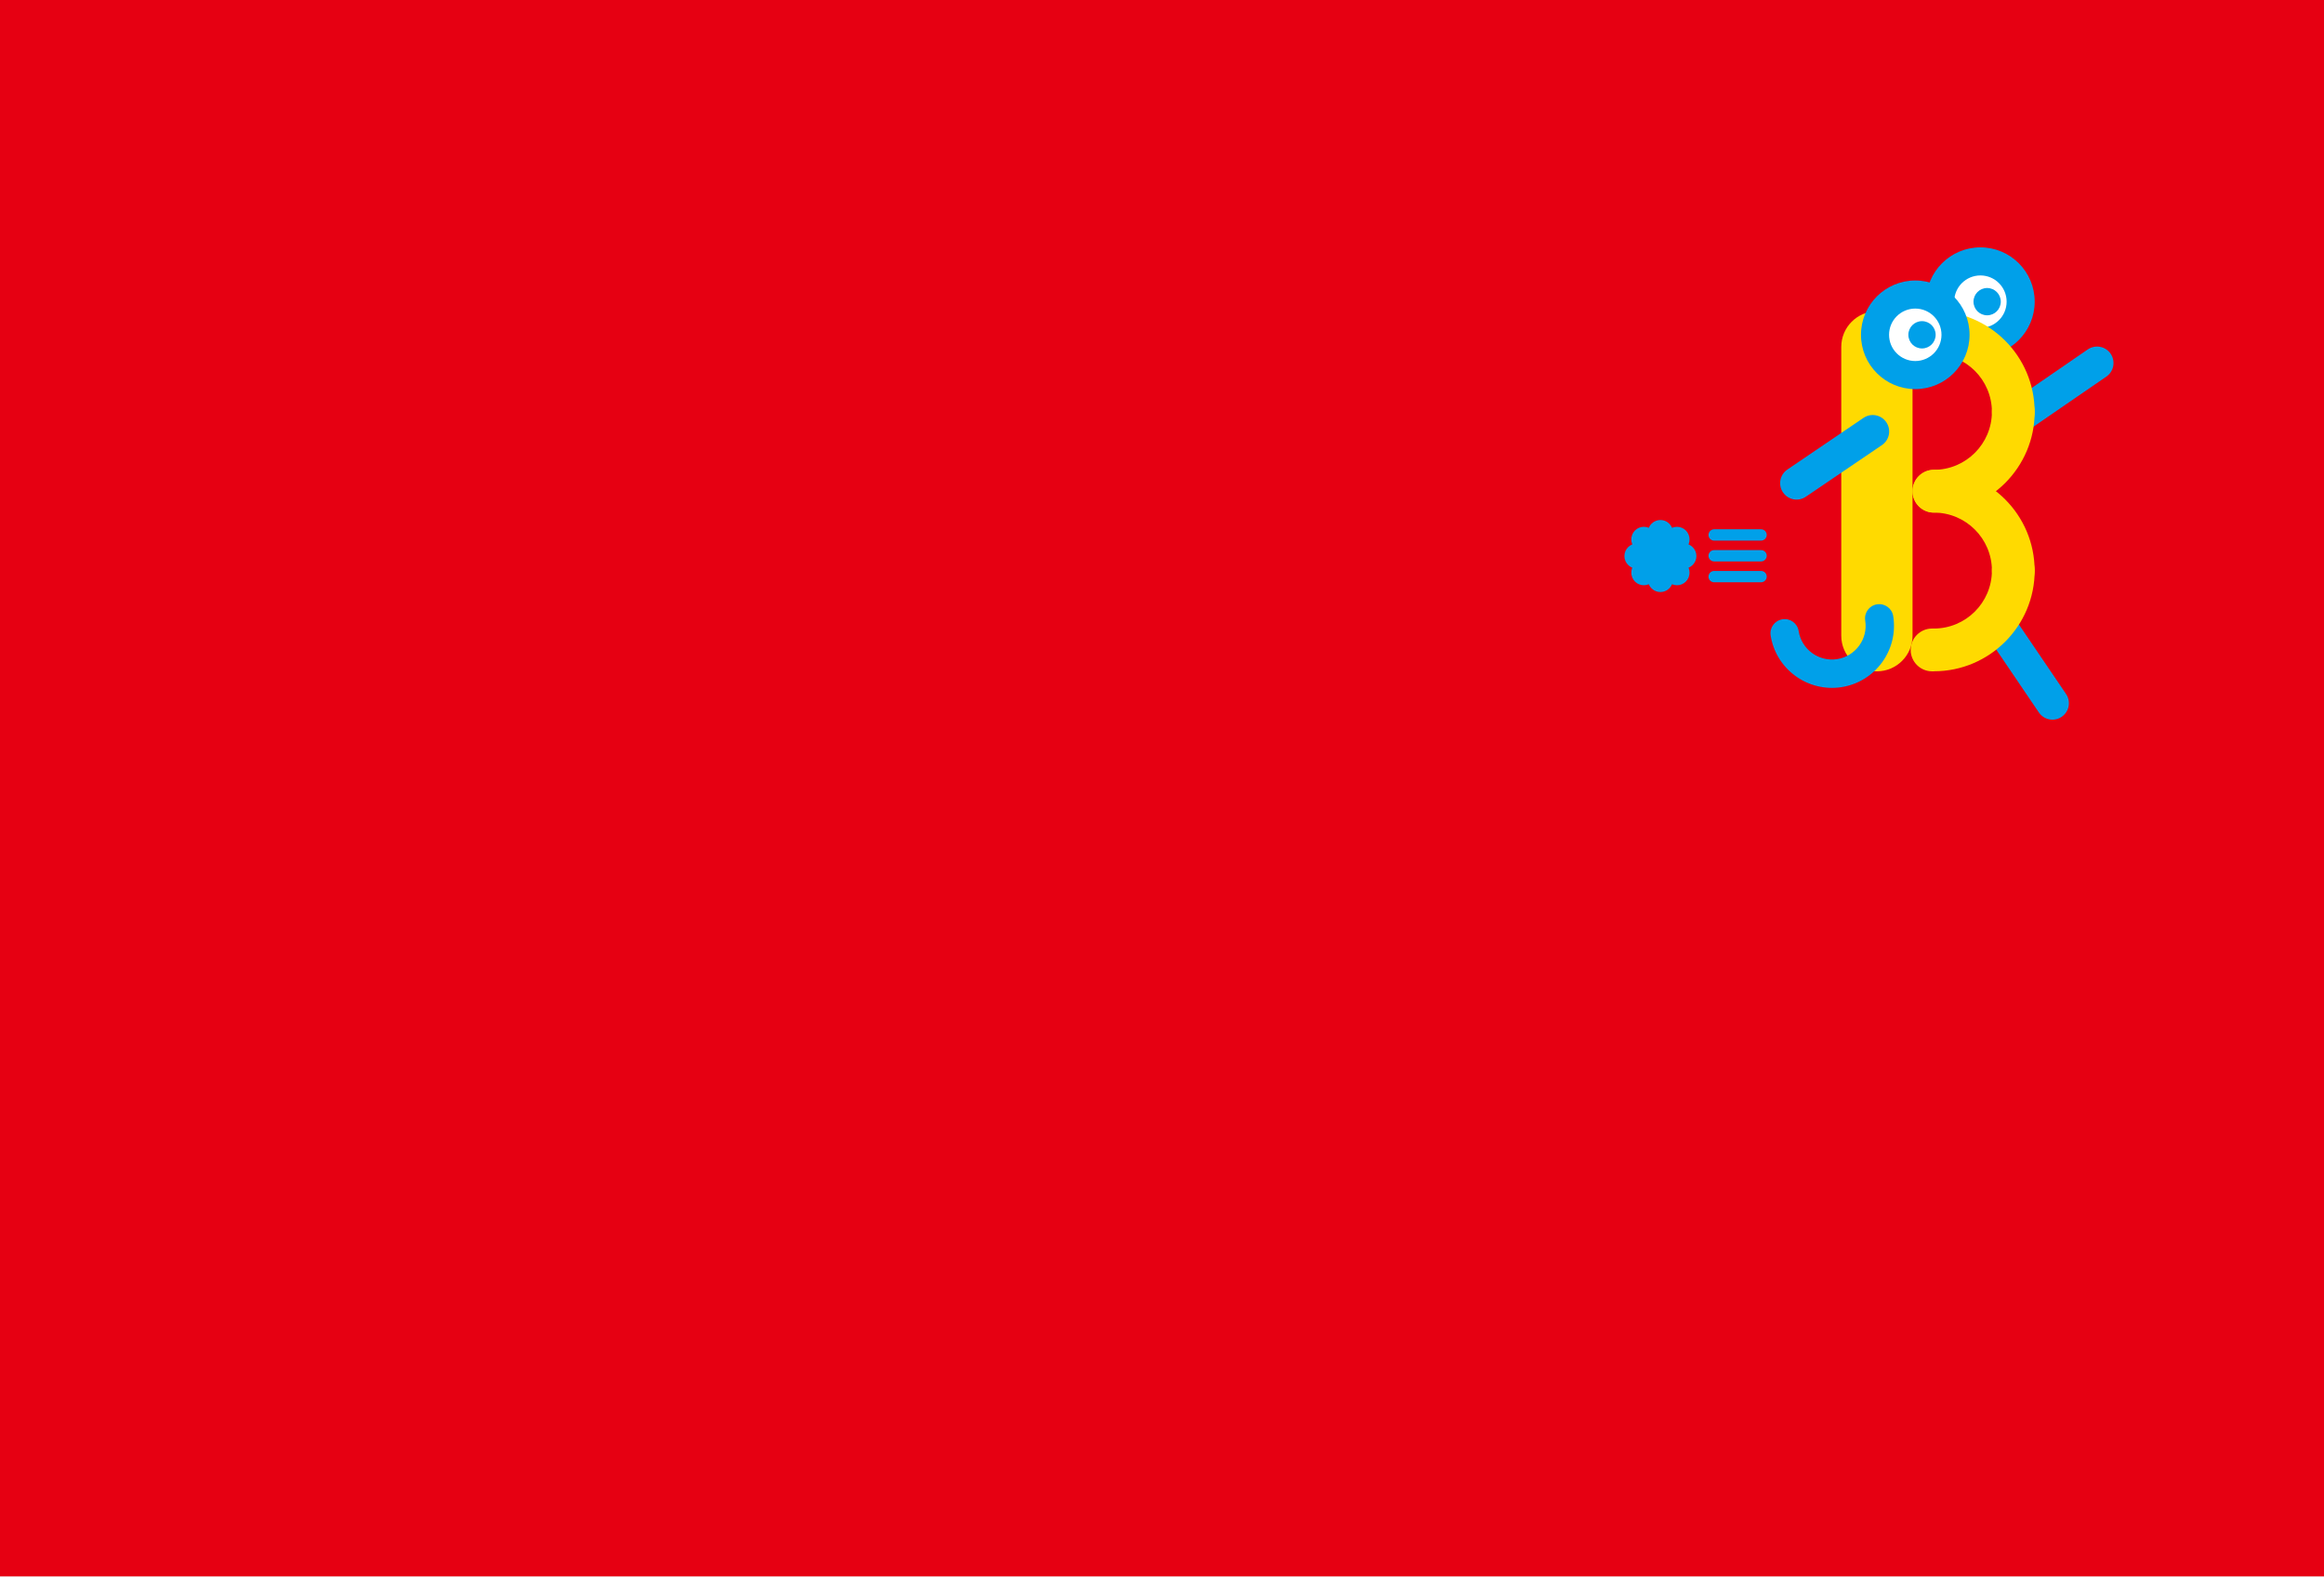
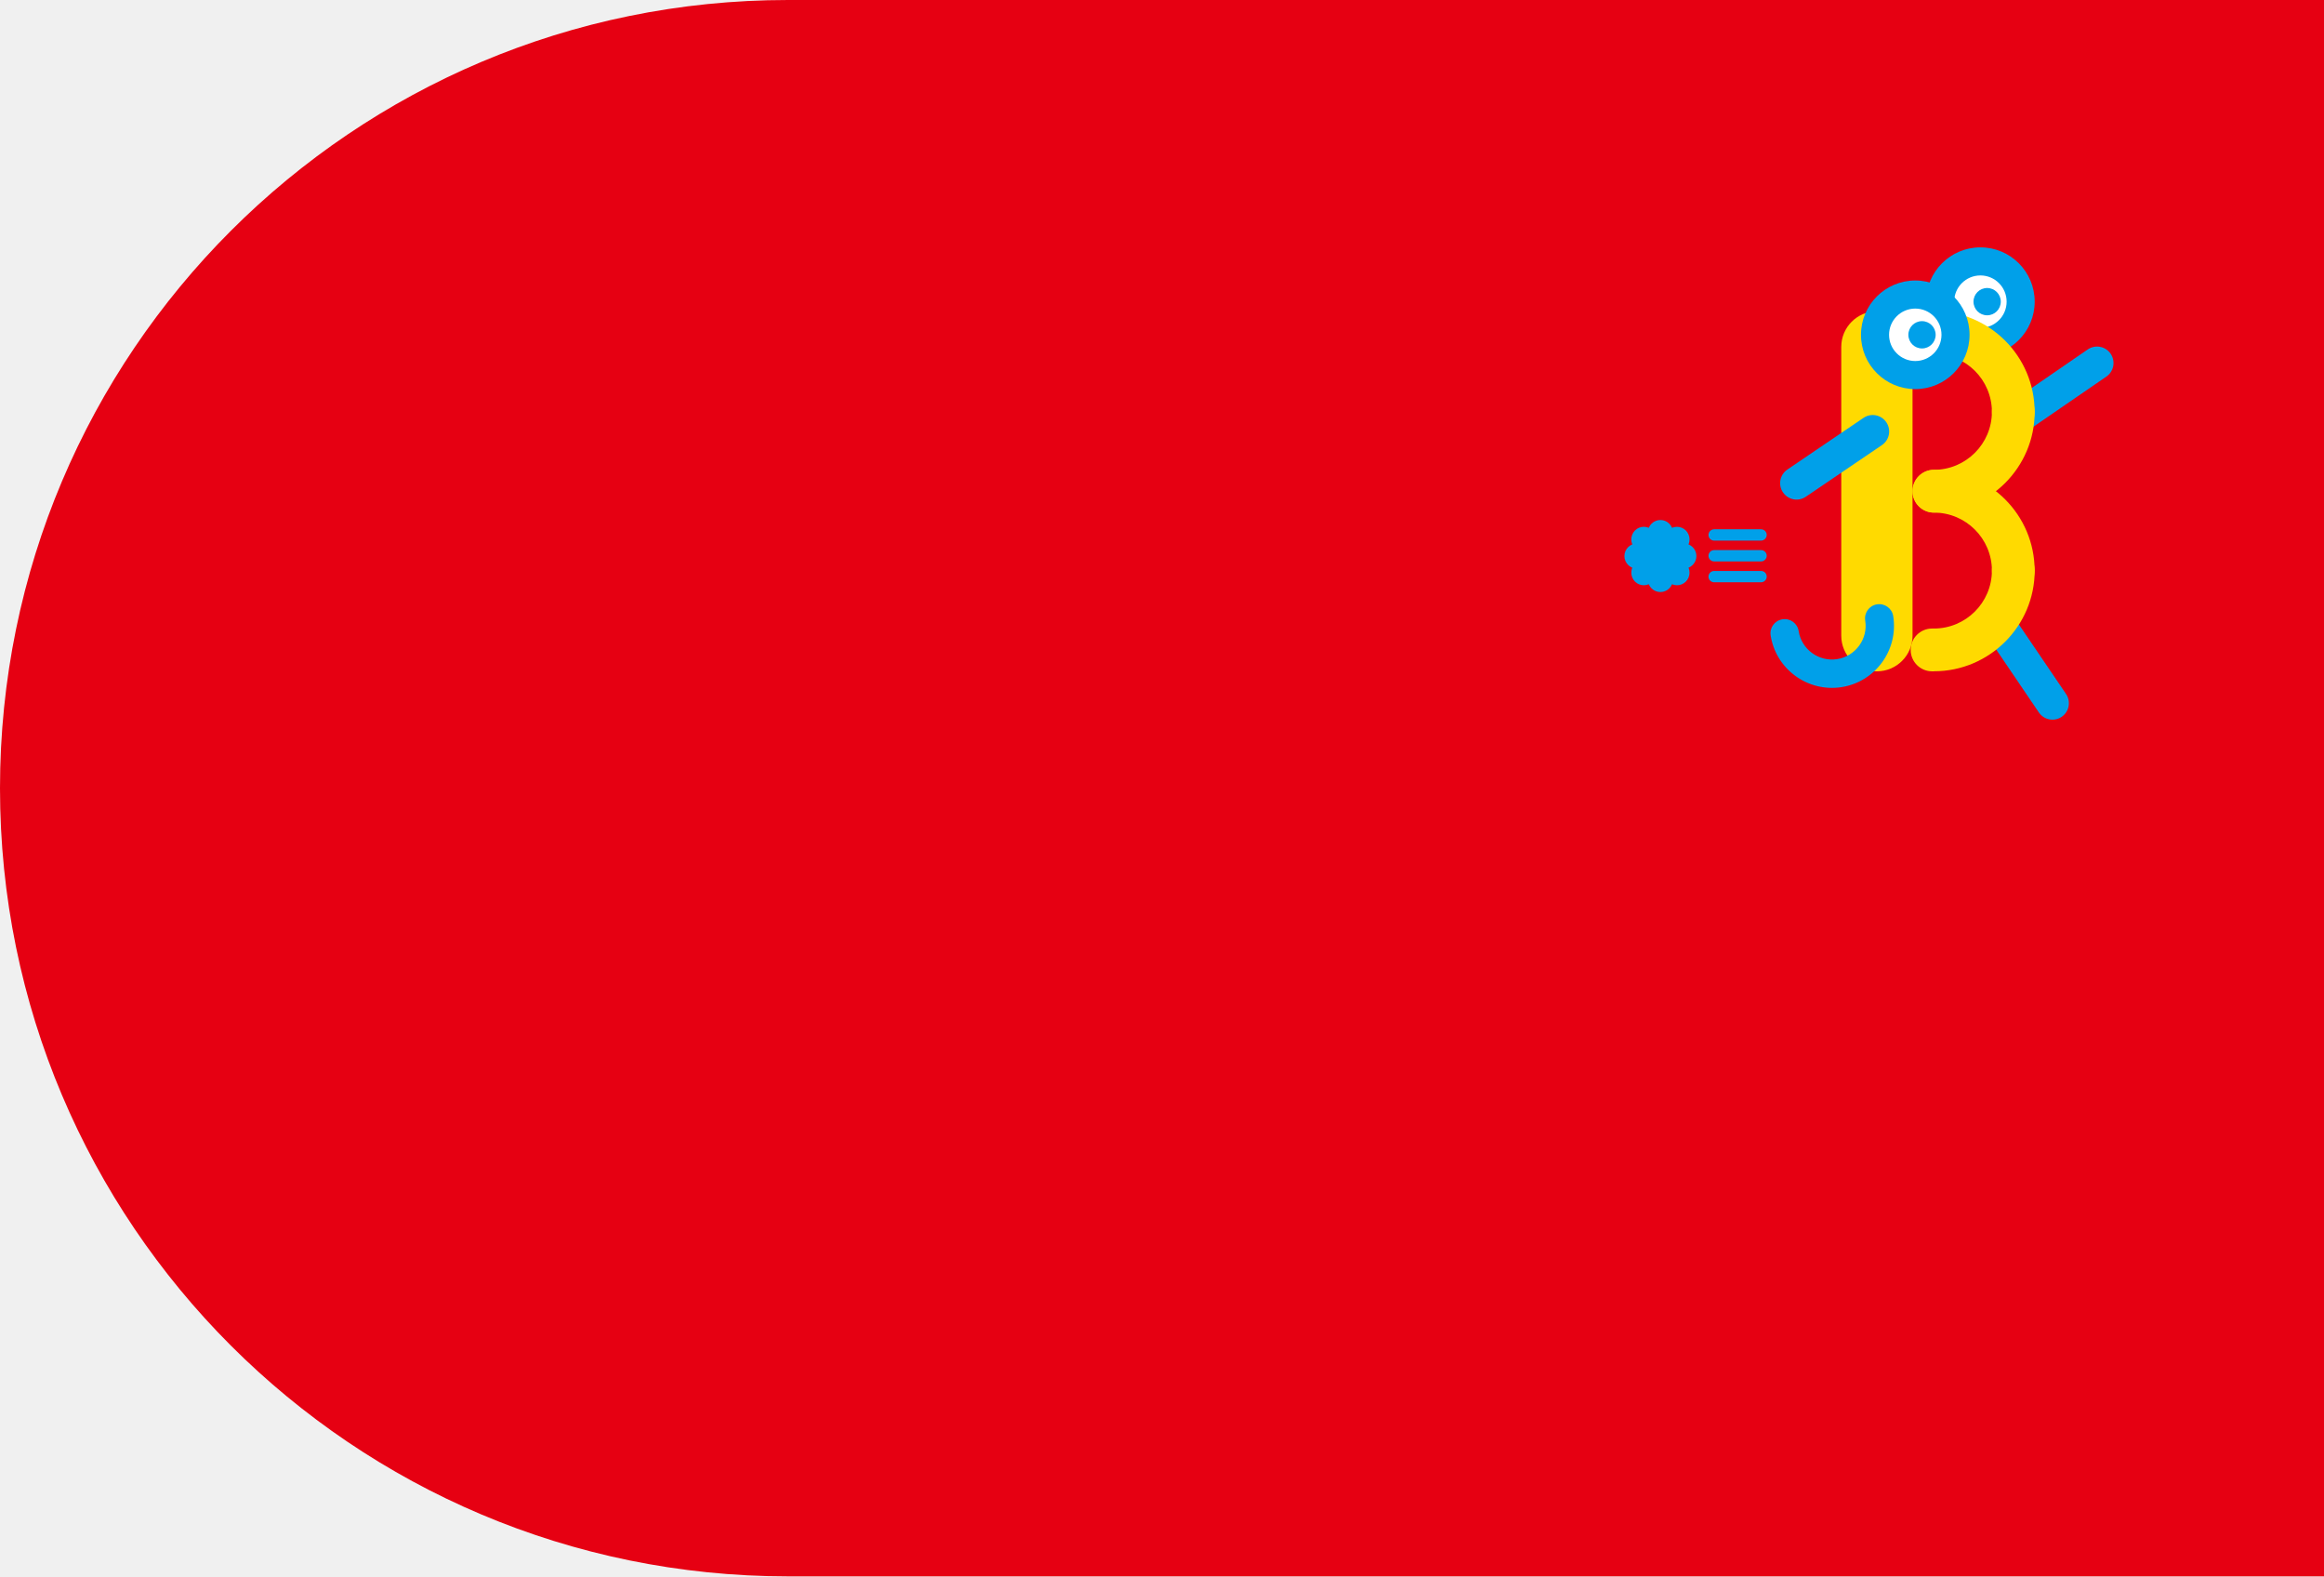
<svg xmlns="http://www.w3.org/2000/svg" id="_レイヤー_1" viewBox="0 0 390 264.47">
  <defs>
    <style>.cls-1{fill:#fff;}.cls-2{fill:#ffda00;}.cls-3{fill:#00a0e9;}.cls-4{fill:#e60012;}.cls-5{fill:#e60012;}</style>
  </defs>
-   <path class="cls-5" d="M0,0H390V264.47H0Z" />
+   <path class="cls-5" d="M390,264.47H132.24C59.2,264.47,0,205.26,0,132.24,0,59.21,59.2,0,132.24,0h257.76s0,264.47,0,264.47Z" />
  <path class="cls-3" d="M287.66,94.19c-.53,0-.95-.43-.95-.95s.43-.95.95-.95h7.87c.53,0,.95.43.95.95s-.43.95-.95.95h-7.87Z" />
  <path class="cls-3" d="M287.66,90.7c-.53,0-.95-.43-.95-.95s.43-.95.95-.95h7.87c.53,0,.95.43.95.95s-.43.95-.95.95h-7.87Z" />
  <path class="cls-3" d="M287.66,97.69c-.53,0-.95-.43-.95-.95s.43-.95.95-.95h7.87c.53,0,.95.43.95.95s-.43.95-.95.95h-7.87Z" />
  <path class="cls-3" d="M280.75,89.35c0,.27-.22.48-.48.48s-.48-.22-.48-.48c0-.63-.51-1.15-1.15-1.15s-1.15.51-1.15,1.15c0,.27-.22.48-.48.48s-.48-.22-.48-.48c0-1.16.95-2.11,2.11-2.11s2.11.95,2.11,2.11Z" />
  <path class="cls-3" d="M279.93,89.01c-.19.19-.19.49,0,.68s.49.19.68,0c.45-.45,1.17-.45,1.62,0s.45,1.17,0,1.62c-.19.19-.19.49,0,.68s.49.19.68,0c.82-.82.82-2.16,0-2.99-.82-.82-2.16-.82-2.99,0Z" />
  <path class="cls-3" d="M282.57,91.18c-.27,0-.48.22-.48.48s.22.48.48.48c.63,0,1.15.51,1.15,1.15s-.51,1.15-1.15,1.15c-.27,0-.48.22-.48.48s.22.48.48.48c1.16,0,2.11-.95,2.11-2.11,0-1.16-.95-2.11-2.11-2.11Z" />
  <path class="cls-3" d="M277.35,89.01c.19.19.19.49,0,.68s-.49.19-.68,0c-.45-.45-1.17-.45-1.62,0s-.45,1.17,0,1.62c.19.19.19.49,0,.68s-.49.19-.68,0c-.82-.82-.82-2.16,0-2.99s2.16-.82,2.99,0Z" />
  <path class="cls-3" d="M280.75,97.22c0-.27-.22-.48-.48-.48s-.48.22-.48.48c0,.63-.51,1.15-1.15,1.15s-1.15-.51-1.15-1.15c0-.27-.22-.48-.48-.48s-.48.22-.48.48c0,1.16.95,2.11,2.11,2.11s2.11-.95,2.11-2.11Z" />
  <path class="cls-3" d="M279.93,97.56c-.19-.19-.19-.49,0-.68s.49-.19.68,0c.45.45,1.17.45,1.62,0s.45-1.17,0-1.62c-.19-.19-.19-.49,0-.68s.49-.19.68,0c.82.82.82,2.16,0,2.99s-2.16.82-2.99,0Z" />
  <path class="cls-3" d="M277.35,97.56c.19-.19.19-.49,0-.68s-.49-.19-.68,0c-.45.45-1.17.45-1.62,0s-.45-1.17,0-1.62c.19-.19.19-.49,0-.68s-.49-.19-.68,0c-.82.82-.82,2.16,0,2.99s2.16.82,2.99,0Z" />
  <path class="cls-3" d="M274.71,91.18c.27,0,.48.22.48.48s-.22.48-.48.48c-.63,0-1.15.51-1.15,1.15s.51,1.15,1.15,1.15c.27,0,.48.22.48.48s-.22.48-.48.48c-1.16,0-2.11-.95-2.11-2.11,0-1.16.95-2.11,2.11-2.11Z" />
  <polygon class="cls-3" points="282.92 89.96 281.36 88.9 280.39 89.29 279.1 87.93 277.86 87.85 277.11 89.27 275.41 88.82 274.59 89.65 274.36 91.59 273.08 92.89 273.38 94.01 274.54 94.93 274.31 96.87 275.42 97.84 277.01 97.48 277.6 98.56 278.94 98.82 280.11 98.04 280.24 97.38 282.01 97.71 283.15 96.58 282.6 94.85 284 94.19 284 92.93 283.14 91.89 282.66 91.41 282.92 89.96" />
  <rect class="cls-4" x="314.97" y="57.5" width="20.01" height="50.88" />
  <path class="cls-3" d="M336.91,71.22c-.86-1.26-.55-2.97.71-3.84l1.15-.79,10.43-7.17,1.15-.79c1.26-.86,2.97-.55,3.84.71.86,1.26.55,2.97-.71,3.84l-1.15.79-10.43,7.17-1.15.79c-1.26.86-2.97.55-3.84-.71Z" />
  <path class="cls-3" d="M334.21,102.92c-1.26.86-1.59,2.57-.73,3.83l.78,1.15,7.11,10.48.78,1.15c.86,1.26,2.57,1.59,3.83.73,1.26-.86,1.59-2.57.73-3.83l-.78-1.15-7.11-10.48-.78-1.15c-.86-1.26-2.57-1.59-3.83-.73Z" />
  <circle class="cls-3" cx="332.34" cy="50.61" r="9.11" />
  <circle class="cls-1" cx="332.34" cy="50.61" r="4.4" />
  <circle class="cls-3" cx="333.47" cy="50.61" r="2.29" />
  <path class="cls-2" d="M337.86,72.69c-1.98,0-3.59-1.61-3.59-3.59,0-5.36-4.36-9.73-9.73-9.73h-.31c-1.98,0-3.59-1.61-3.59-3.59s1.61-3.59,3.59-3.59h.31c9.32,0,16.9,7.58,16.9,16.9,0,1.98-1.61,3.59-3.59,3.59Z" />
  <path class="cls-2" d="M324.54,86c-1.98,0-3.59-1.61-3.59-3.59s1.61-3.59,3.59-3.59c5.36,0,9.73-4.36,9.73-9.73,0-1.98,1.61-3.59,3.59-3.59s3.59,1.61,3.59,3.59c0,9.32-7.58,16.9-16.9,16.9Z" />
  <path class="cls-2" d="M324.54,112.63h-.31c-1.98,0-3.59-1.61-3.59-3.59s1.61-3.59,3.59-3.59h.31c5.36,0,9.73-4.36,9.73-9.73,0-1.98,1.61-3.59,3.59-3.59s3.59,1.61,3.59,3.59c0,9.32-7.58,16.9-16.9,16.9Z" />
  <path class="cls-2" d="M337.86,99.32c-1.98,0-3.59-1.61-3.59-3.59,0-5.36-4.36-9.73-9.73-9.73-1.98,0-3.59-1.61-3.59-3.59s1.61-3.59,3.59-3.59c9.32,0,16.9,7.58,16.9,16.9,0,1.98-1.61,3.59-3.59,3.59Z" />
  <path class="cls-2" d="M314.97,112.63c-3.3,0-5.98-2.68-5.98-5.98v-48.45c0-3.3,2.68-5.98,5.98-5.98s5.98,2.68,5.98,5.98v48.45c0,3.3-2.68,5.98-5.98,5.98Z" />
  <circle class="cls-3" cx="321.41" cy="56.17" r="9.11" />
  <circle class="cls-1" cx="321.41" cy="56.17" r="4.4" />
  <circle class="cls-3" cx="322.54" cy="56.17" r="2.29" />
  <path class="cls-3" d="M316.55,70.84c-.86-1.26-2.57-1.59-3.83-.73l-1.15.78-10.48,7.11-1.15.78c-1.26.86-1.59,2.57-.73,3.83s2.57,1.59,3.83.73l1.15-.78,10.48-7.11,1.15-.78c1.26-.86,1.59-2.57.73-3.83Z" />
  <path class="cls-3" d="M297.14,106.62c-.21-1.3.68-2.52,1.98-2.72,1.3-.21,2.52.68,2.72,1.98.49,3.08,3.39,5.19,6.47,4.7,3.08-.49,5.19-3.39,4.7-6.47-.21-1.3.68-2.52,1.98-2.72s2.52.68,2.72,1.98c.9,5.67-2.99,11.02-8.66,11.91s-11.02-2.99-11.91-8.66Z" />
</svg>
